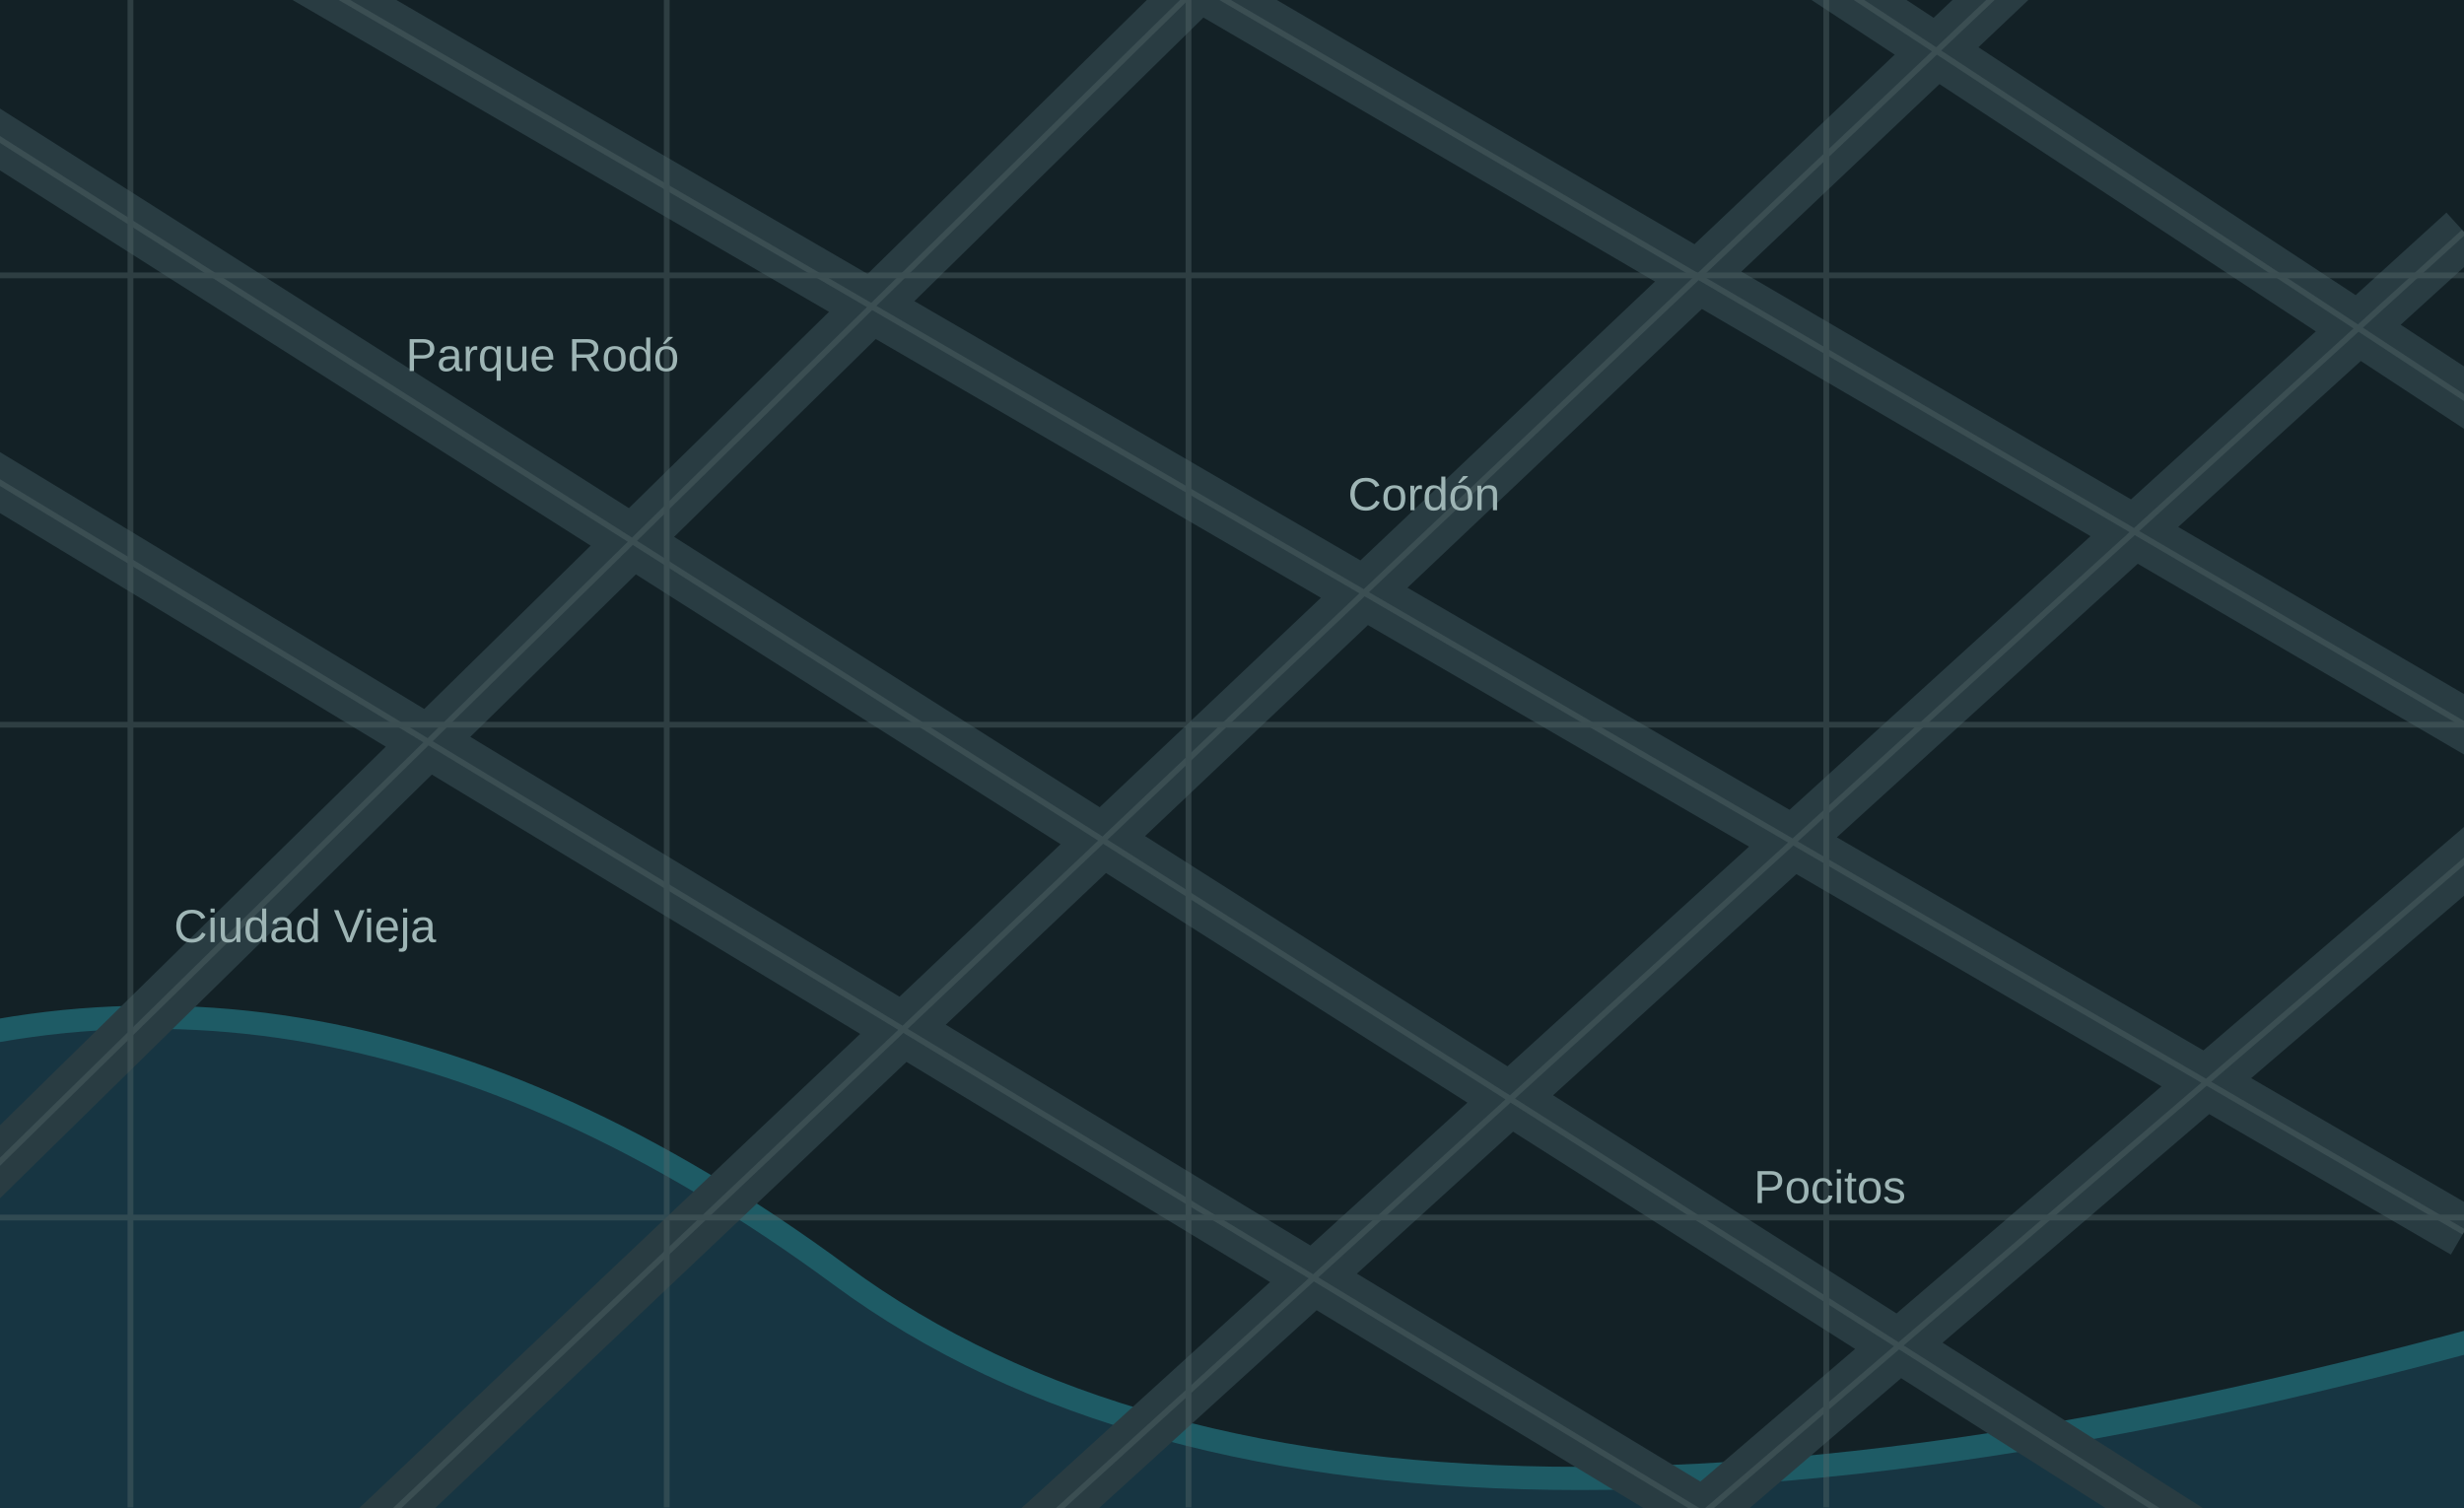
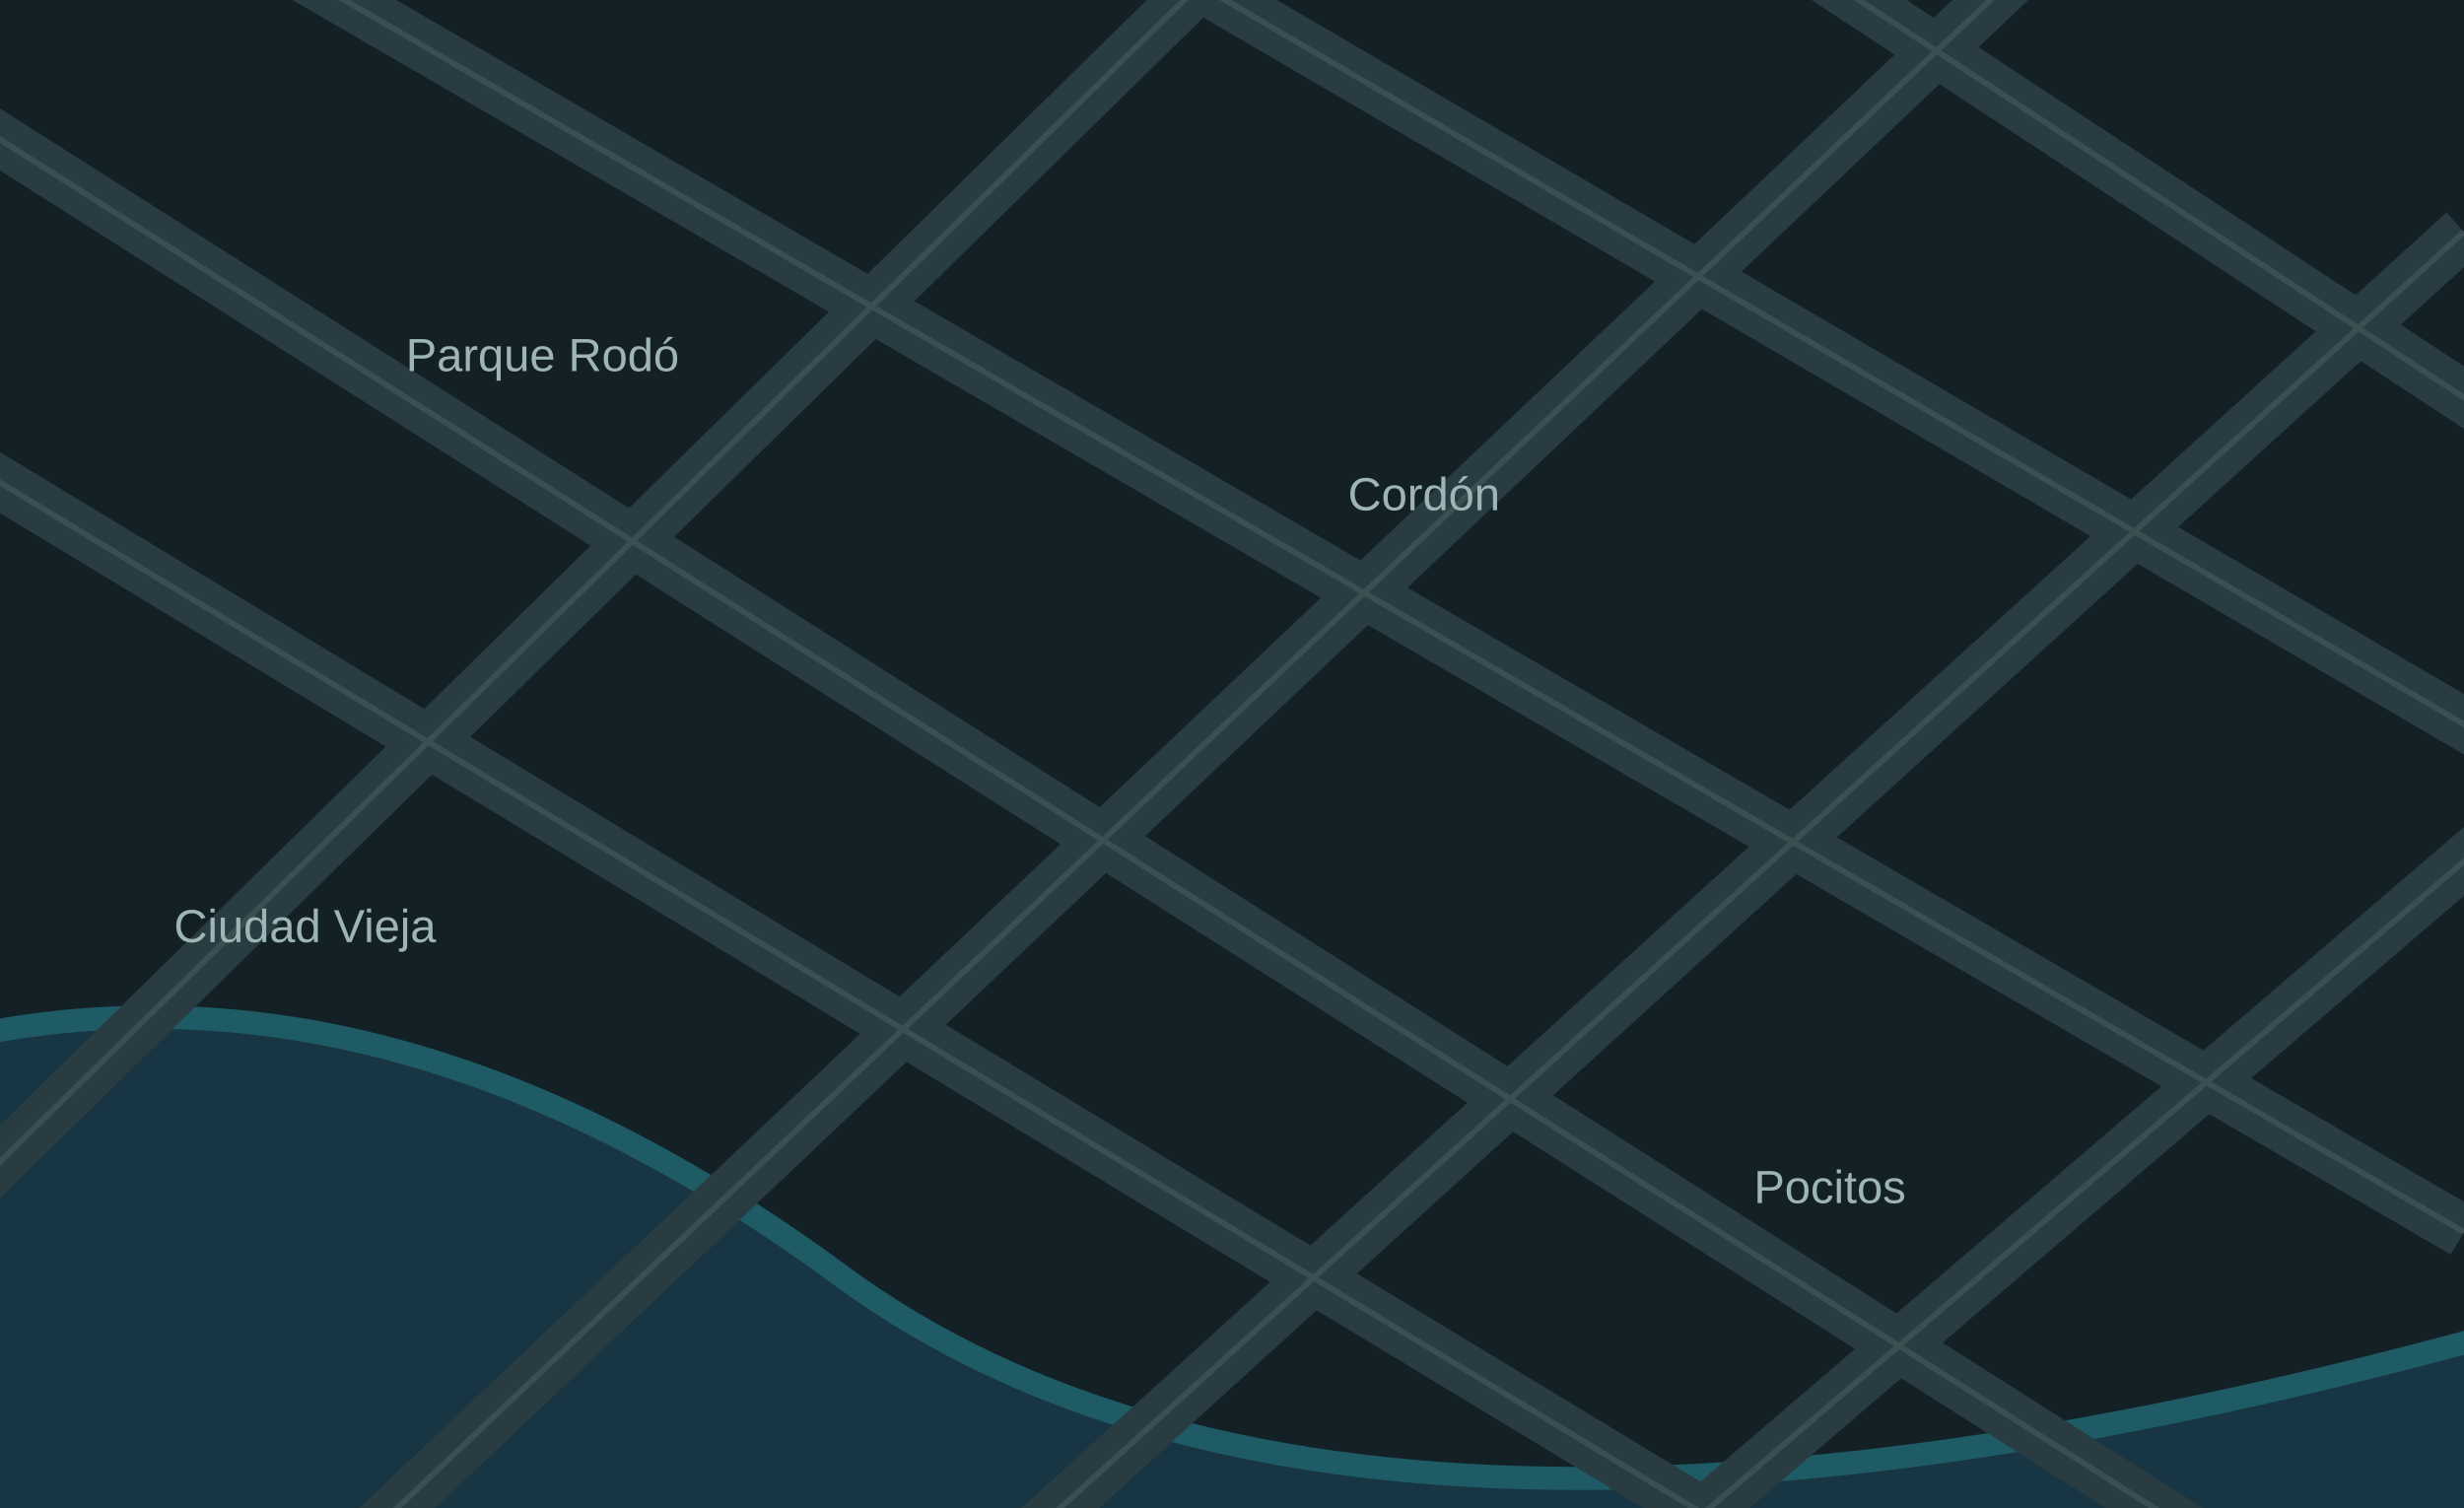
<svg xmlns="http://www.w3.org/2000/svg" width="850" height="520" viewBox="0 0 850 520" role="img" aria-label="Fondo ilustrativo del mapa, sin marcadores">
  <rect width="850" height="520" fill="#132126" />
  <path d="M-80 380Q100 300 290 440T930 440V580H-80Z" fill="#173542" stroke="#1e5b65" stroke-width="8" />
  <g stroke="#293c42" fill="none" stroke-width="18">
    <path d="M-60 10 790 550M-90 112 650 560M50-40 850 425M320-60 970 320M550-60 900 170M-40 440 490-80M95 560 750-60M300 580 850 80M520 580 940 220" />
  </g>
  <g stroke="#53666a" opacity=".42" fill="none" stroke-width="2">
    <path d="M-60 10 790 550M-90 112 650 560M50-40 850 425M320-60 970 320M550-60 900 170M-40 440 490-80M95 560 750-60M300 580 850 80M520 580 940 220" />
-     <path d="M45 0v520M230 0v520M410 0v520M630 0v520M0 95h850M0 250h850M0 420h850" />
  </g>
  <g font-size="16" font-family="Arial,sans-serif" fill="#9eb5b5">
    <text x="140" y="128">Parque Rodó</text>
    <text x="465" y="176">Cordón</text>
    <text x="605" y="415">Pocitos</text>
    <text x="60" y="325">Ciudad Vieja</text>
  </g>
</svg>
